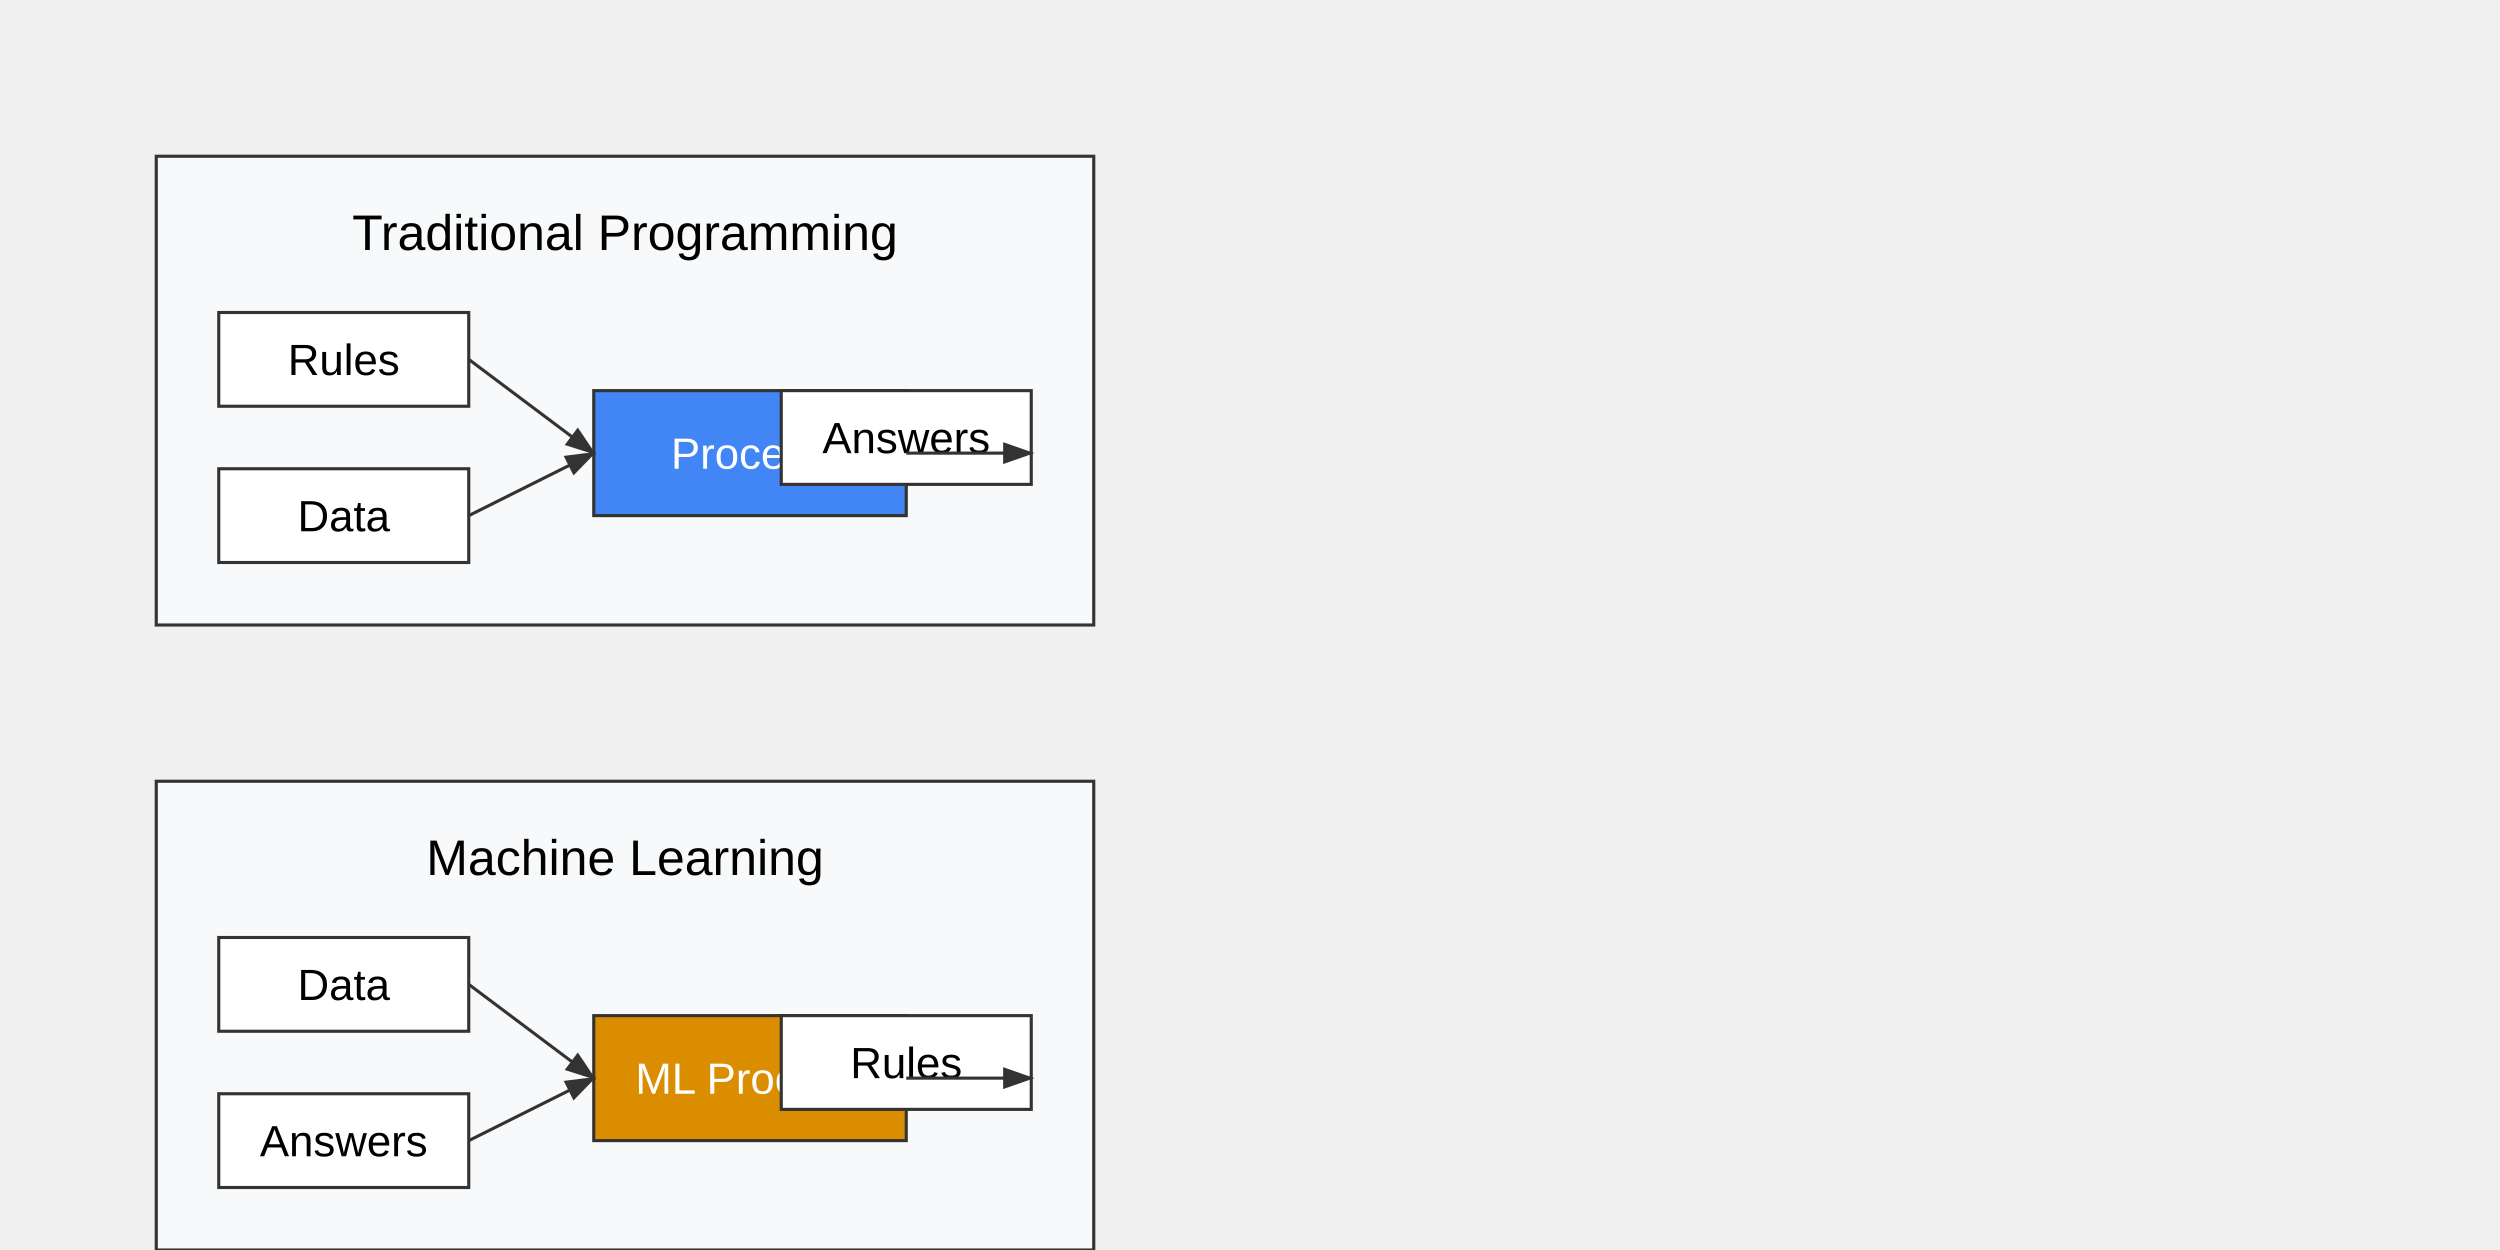
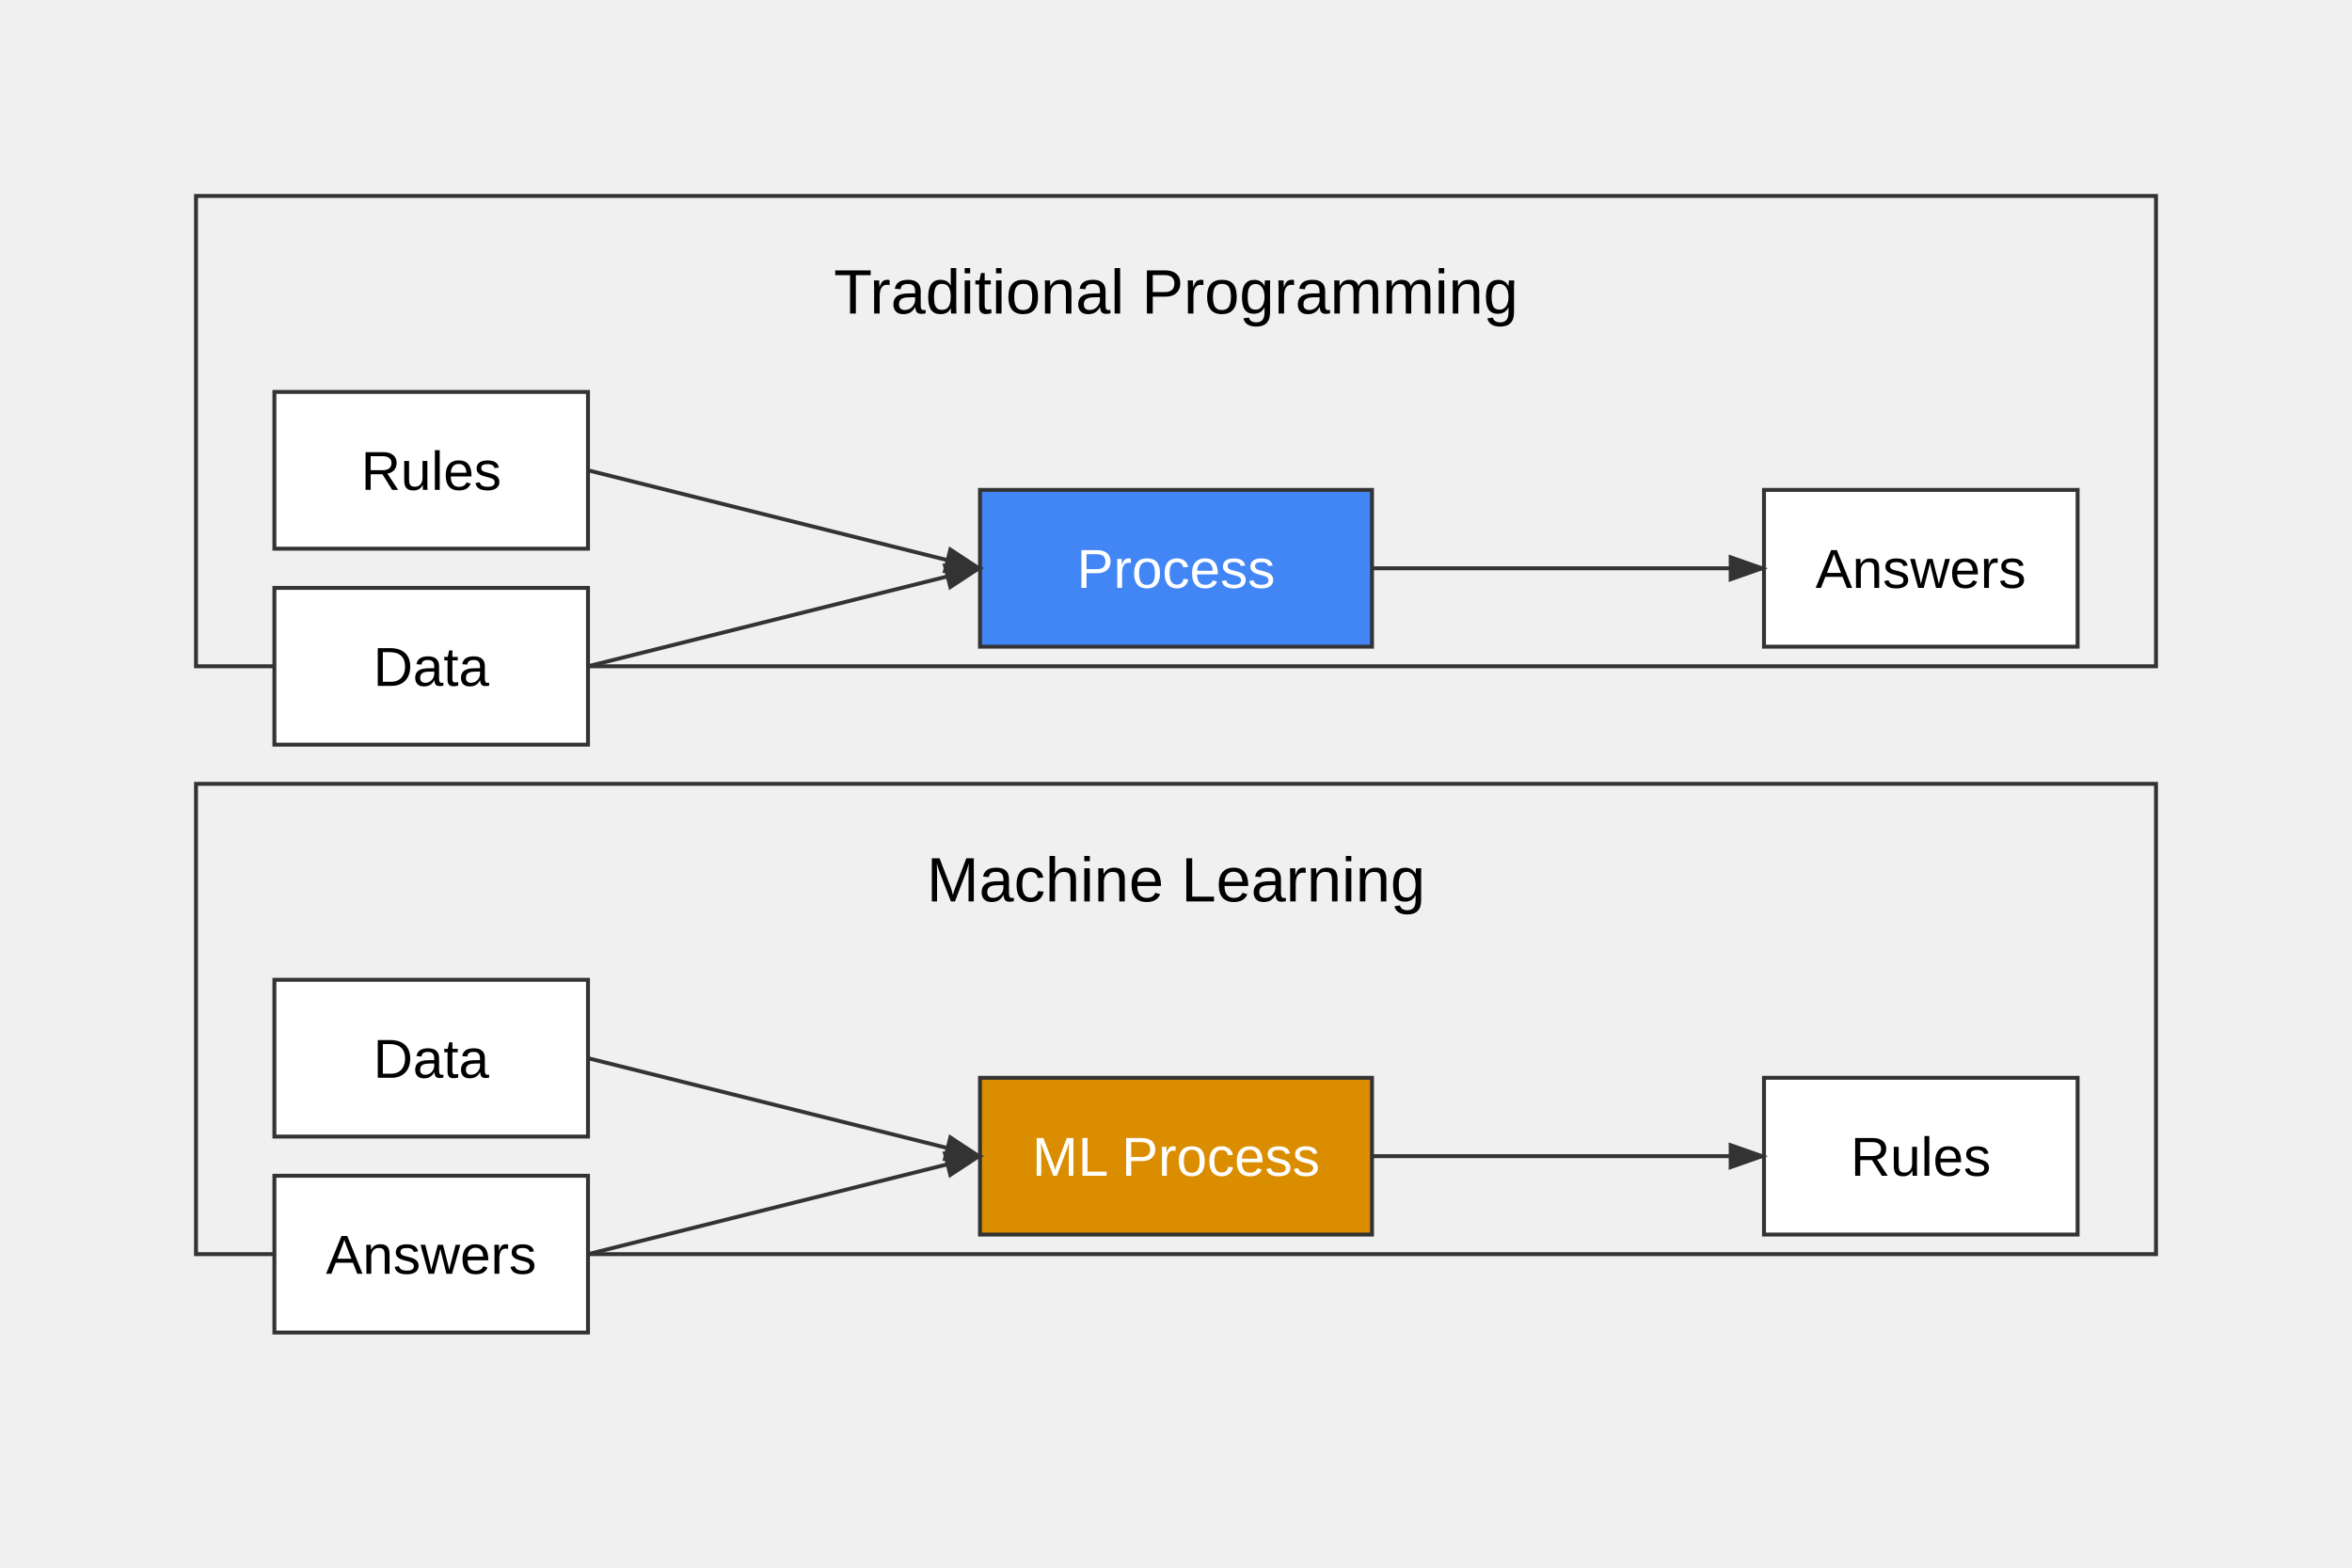
- <svg xmlns="http://www.w3.org/2000/svg" width="800" height="400">
+ <svg xmlns="http://www.w3.org/2000/svg" width="600" height="400">
  <g transform="translate(50,50)">
-     <rect x="0" y="0" width="300" height="150" fill="#f8f9fa" stroke="#333" />
-     <text x="150" y="30" text-anchor="middle" font-family="Arial" font-size="16">Traditional Programming</text>
-     <rect x="20" y="50" width="80" height="30" fill="white" stroke="#333" />
-     <text x="60" y="70" text-anchor="middle" font-family="Arial" font-size="14">Rules</text>
-     <rect x="20" y="100" width="80" height="30" fill="white" stroke="#333" />
-     <text x="60" y="120" text-anchor="middle" font-family="Arial" font-size="14">Data</text>
-     <rect x="140" y="75" width="100" height="40" fill="#4285F4" stroke="#333" />
-     <text x="190" y="100" text-anchor="middle" font-family="Arial" font-size="14" fill="white">Process</text>
-     <rect x="200" y="75" width="80" height="30" fill="white" stroke="#333" />
-     <text x="240" y="95" text-anchor="middle" font-family="Arial" font-size="14">Answers</text>
-     <path d="M100,65 L140,95" stroke="#333" fill="none" marker-end="url(#arrowhead)" />
-     <path d="M100,115 L140,95" stroke="#333" fill="none" marker-end="url(#arrowhead)" />
-     <path d="M240,95 L280,95" stroke="#333" fill="none" marker-end="url(#arrowhead)" />
+     <rect x="0" y="0" width="500" height="120" fill="none" stroke="#333" stroke-width="1" />
+     <text x="250" y="30" text-anchor="middle" font-family="Arial" font-size="16">Traditional Programming</text>
+     <rect x="20" y="50" width="80" height="40" fill="white" stroke="#333" />
+     <text x="60" y="75" text-anchor="middle" font-family="Arial" font-size="14">Rules</text>
+     <rect x="20" y="100" width="80" height="40" fill="white" stroke="#333" />
+     <text x="60" y="125" text-anchor="middle" font-family="Arial" font-size="14">Data</text>
+     <rect x="200" y="75" width="100" height="40" fill="#4285F4" stroke="#333" />
+     <text x="250" y="100" text-anchor="middle" font-family="Arial" font-size="14" fill="white">Process</text>
+     <rect x="400" y="75" width="80" height="40" fill="white" stroke="#333" />
+     <text x="440" y="100" text-anchor="middle" font-family="Arial" font-size="14">Answers</text>
+     <path d="M100,70 L200,95" stroke="#333" fill="none" marker-end="url(#arrowhead)" />
+     <path d="M100,120 L200,95" stroke="#333" fill="none" marker-end="url(#arrowhead)" />
+     <path d="M300,95 L400,95" stroke="#333" fill="none" marker-end="url(#arrowhead)" />
  </g>
-   <g transform="translate(50,250)">
-     <rect x="0" y="0" width="300" height="150" fill="#f8f9fa" stroke="#333" />
-     <text x="150" y="30" text-anchor="middle" font-family="Arial" font-size="16">Machine Learning</text>
-     <rect x="20" y="50" width="80" height="30" fill="white" stroke="#333" />
-     <text x="60" y="70" text-anchor="middle" font-family="Arial" font-size="14">Data</text>
-     <rect x="20" y="100" width="80" height="30" fill="white" stroke="#333" />
-     <text x="60" y="120" text-anchor="middle" font-family="Arial" font-size="14">Answers</text>
-     <rect x="140" y="75" width="100" height="40" fill="#DB8D00" stroke="#333" />
-     <text x="190" y="100" text-anchor="middle" font-family="Arial" font-size="14" fill="white">ML Process</text>
-     <rect x="200" y="75" width="80" height="30" fill="white" stroke="#333" />
-     <text x="240" y="95" text-anchor="middle" font-family="Arial" font-size="14">Rules</text>
-     <path d="M100,65 L140,95" stroke="#333" fill="none" marker-end="url(#arrowhead)" />
-     <path d="M100,115 L140,95" stroke="#333" fill="none" marker-end="url(#arrowhead)" />
-     <path d="M240,95 L280,95" stroke="#333" fill="none" marker-end="url(#arrowhead)" />
+   <g transform="translate(50,200)">
+     <rect x="0" y="0" width="500" height="120" fill="none" stroke="#333" stroke-width="1" />
+     <text x="250" y="30" text-anchor="middle" font-family="Arial" font-size="16">Machine Learning</text>
+     <rect x="20" y="50" width="80" height="40" fill="white" stroke="#333" />
+     <text x="60" y="75" text-anchor="middle" font-family="Arial" font-size="14">Data</text>
+     <rect x="20" y="100" width="80" height="40" fill="white" stroke="#333" />
+     <text x="60" y="125" text-anchor="middle" font-family="Arial" font-size="14">Answers</text>
+     <rect x="200" y="75" width="100" height="40" fill="#DB8D00" stroke="#333" />
+     <text x="250" y="100" text-anchor="middle" font-family="Arial" font-size="14" fill="white">ML Process</text>
+     <rect x="400" y="75" width="80" height="40" fill="white" stroke="#333" />
+     <text x="440" y="100" text-anchor="middle" font-family="Arial" font-size="14">Rules</text>
+     <path d="M100,70 L200,95" stroke="#333" fill="none" marker-end="url(#arrowhead)" />
+     <path d="M100,120 L200,95" stroke="#333" fill="none" marker-end="url(#arrowhead)" />
+     <path d="M300,95 L400,95" stroke="#333" fill="none" marker-end="url(#arrowhead)" />
  </g>
  <defs>
    <marker id="arrowhead" markerWidth="10" markerHeight="7" refX="9" refY="3.5" orient="auto">
      <polygon points="0 0, 10 3.5, 0 7" fill="#333" />
    </marker>
  </defs>
</svg>
